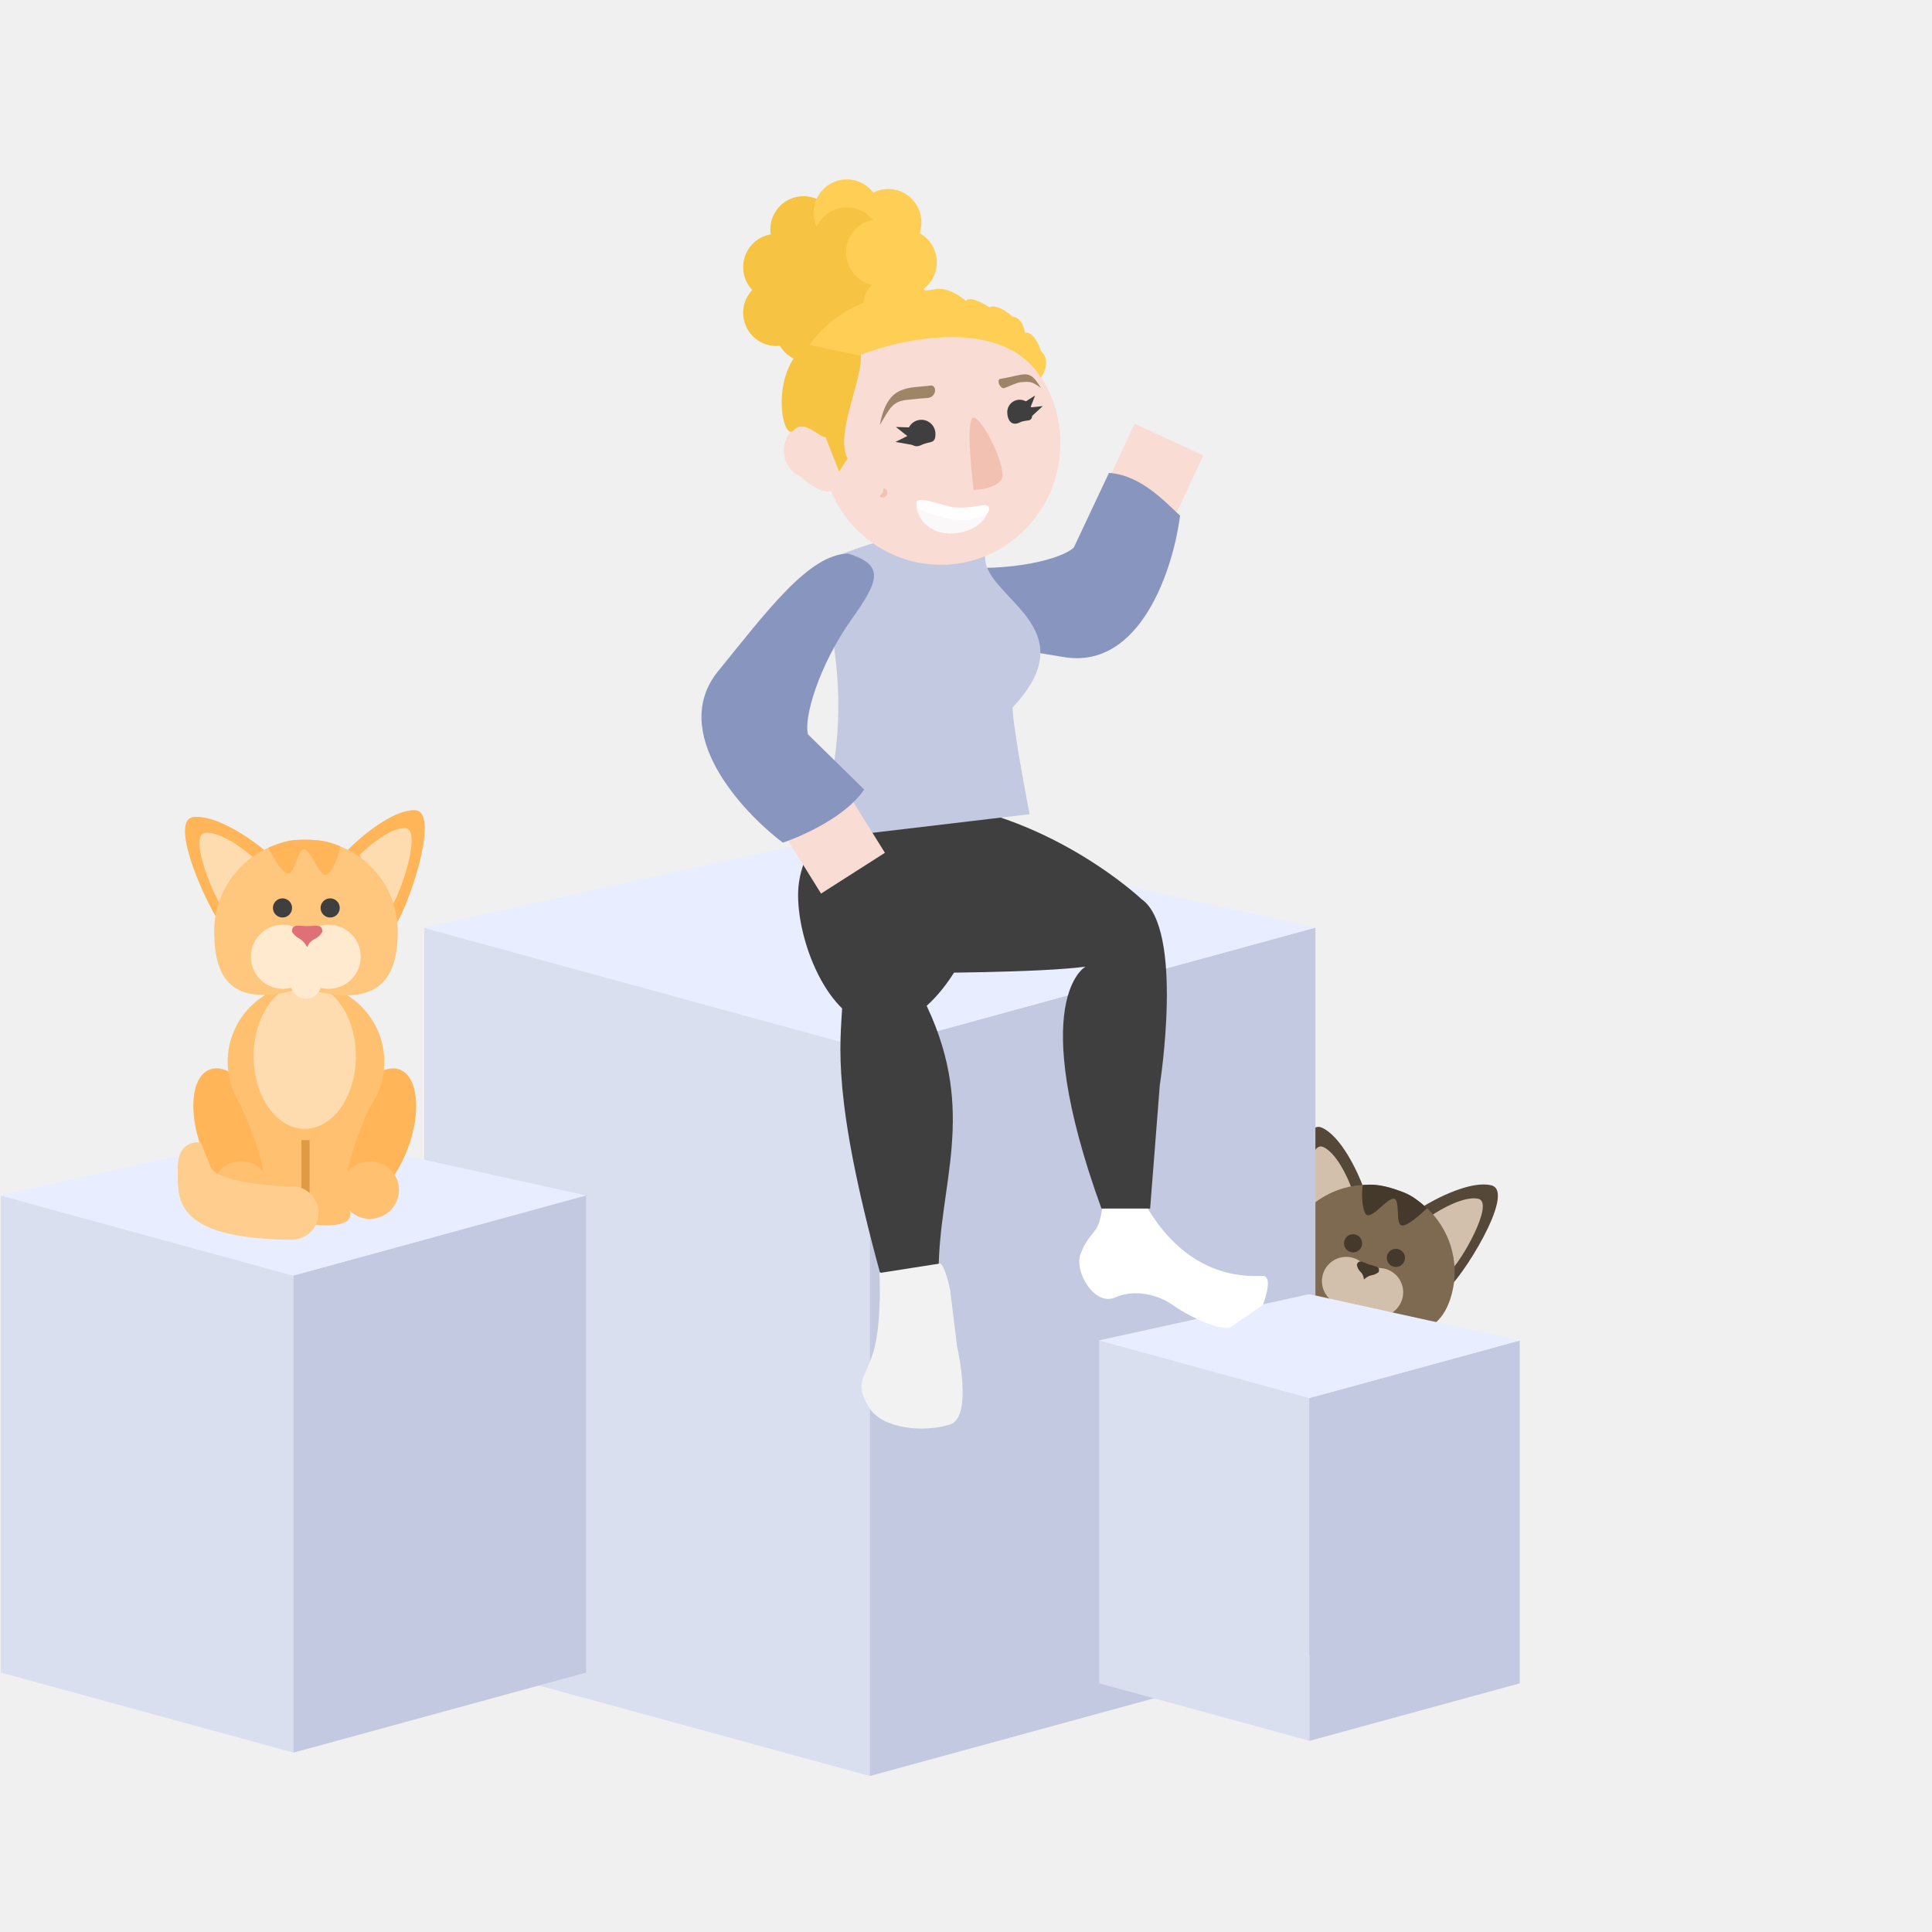
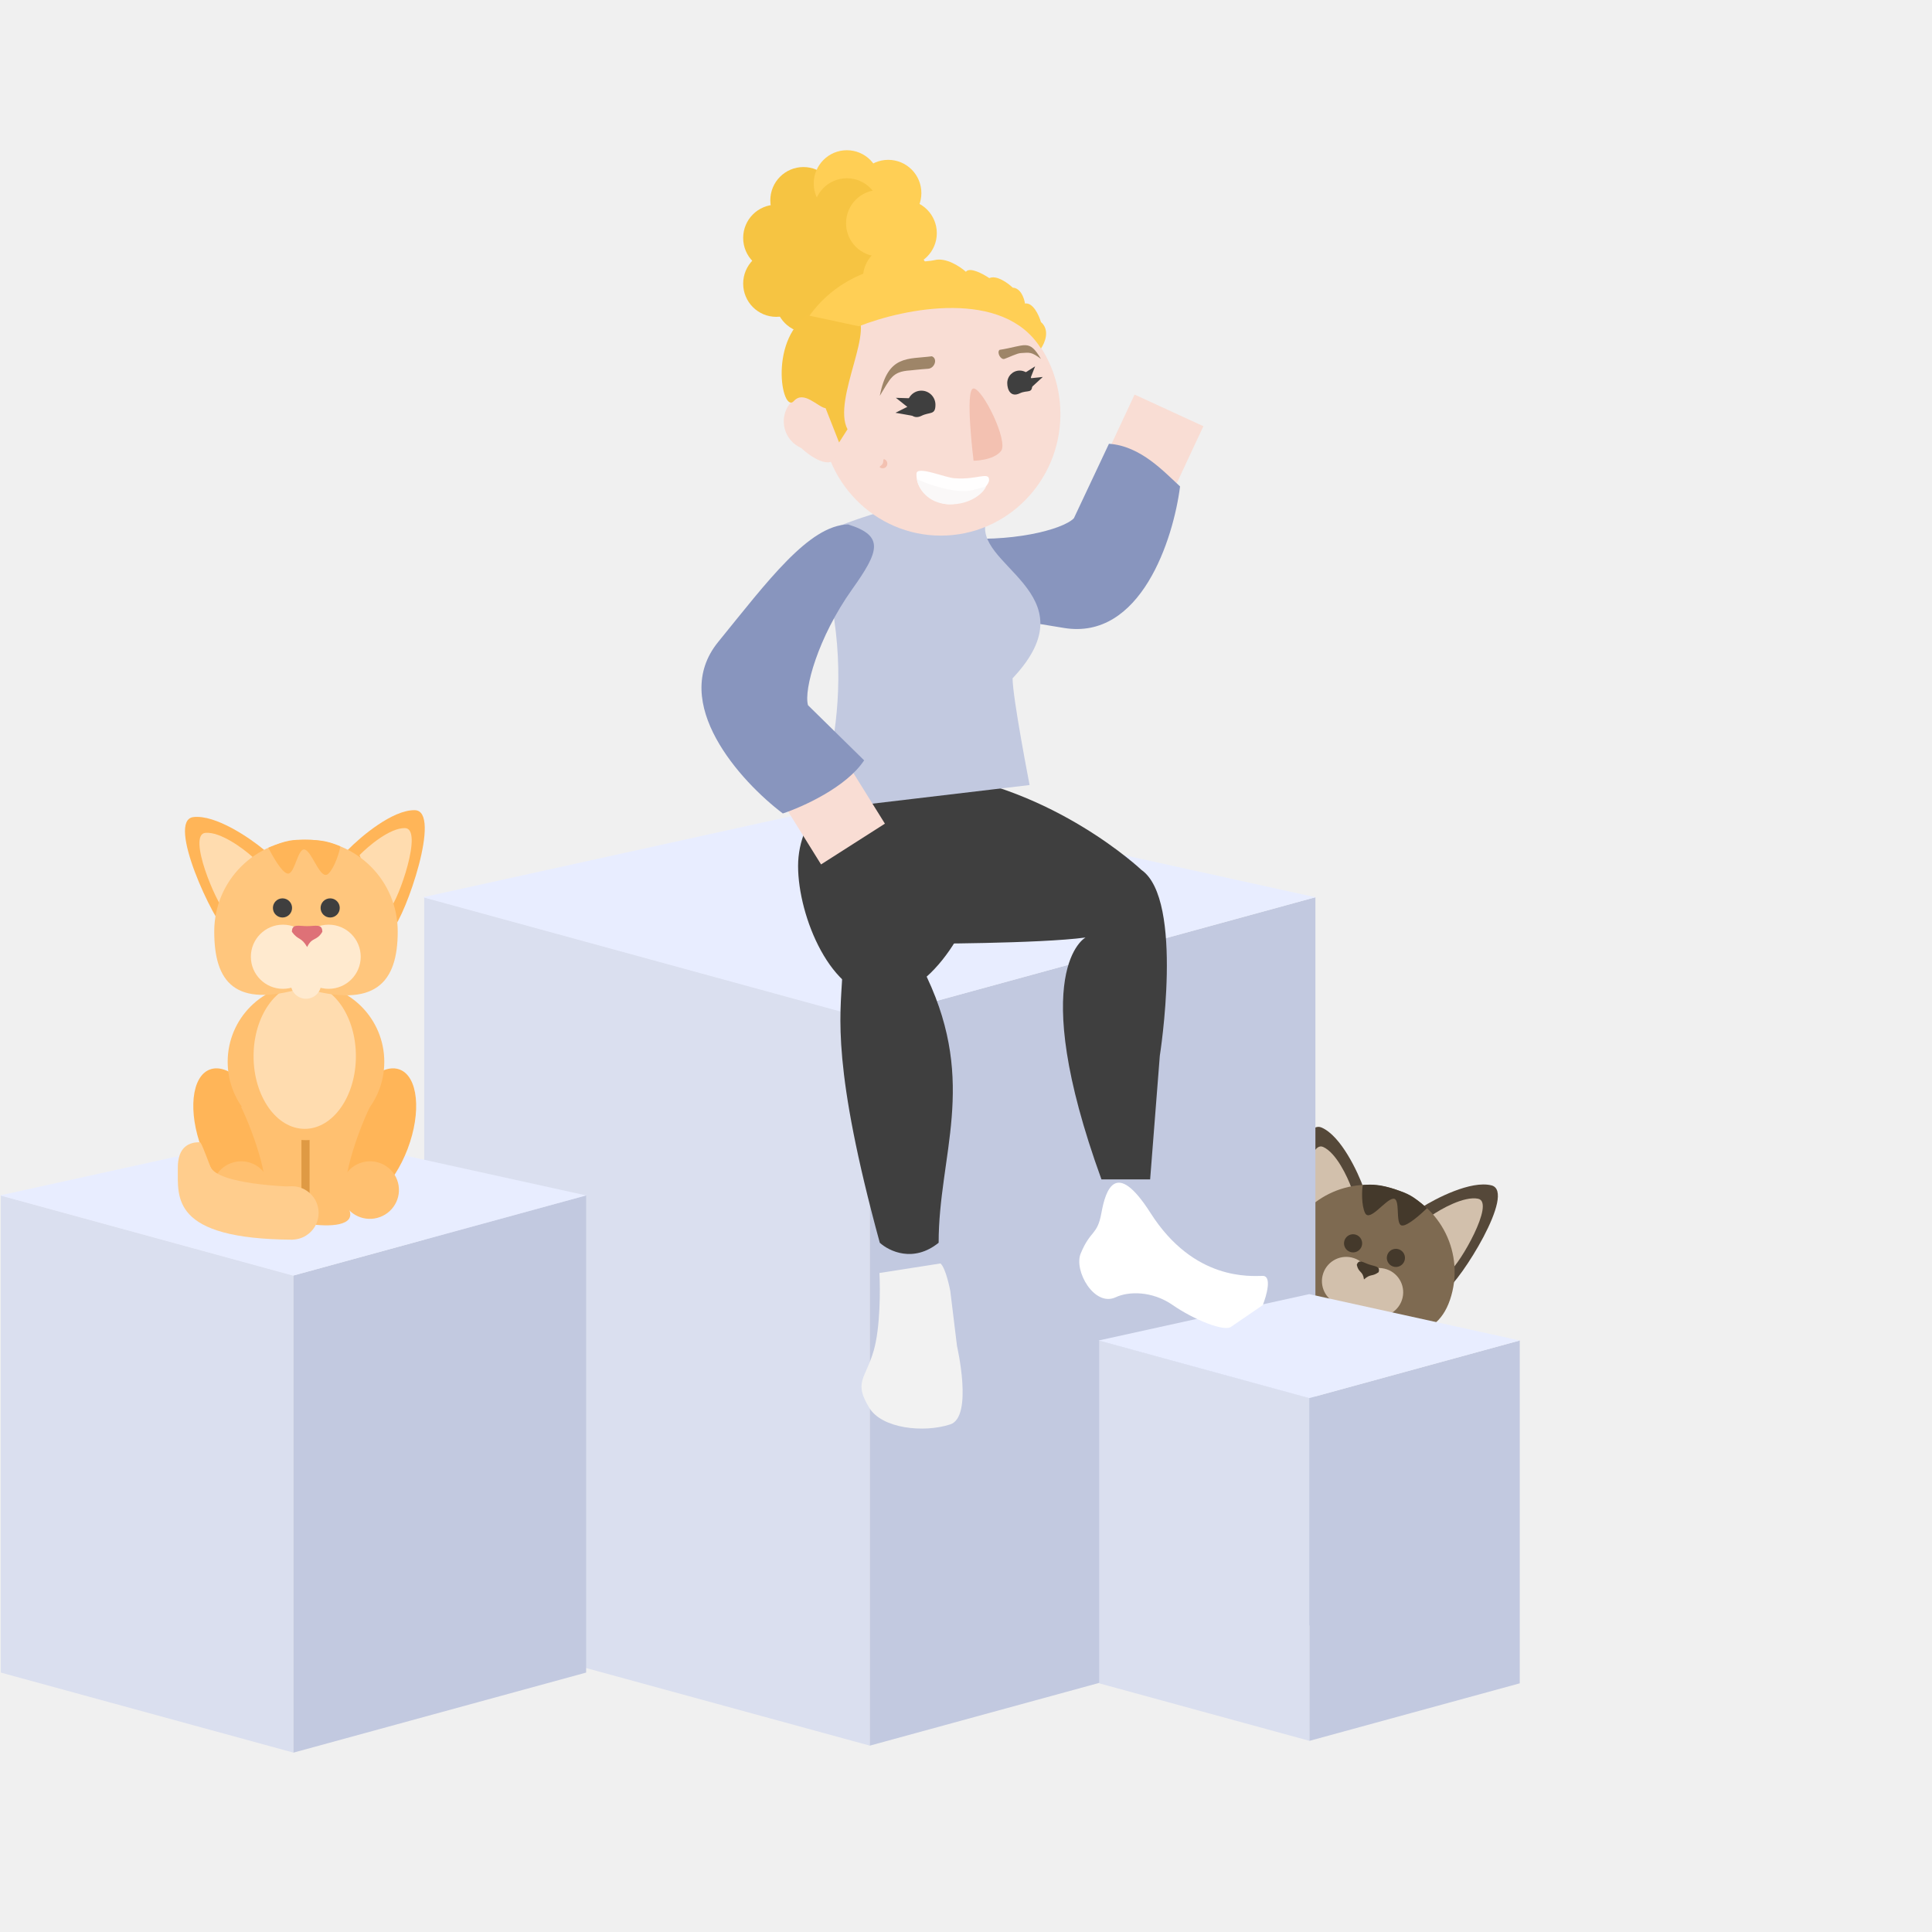
<svg xmlns="http://www.w3.org/2000/svg" width="464" height="464" viewBox="0 0 464 464" fill="none">
  <path d="M317.436 270.814C322.068 272.849 326.101 281.417 327.538 285.446C322.406 290.715 311.859 300.5 310.726 297.484C309.311 293.714 311.646 268.269 317.436 270.814Z" fill="#554839" />
  <path d="M317.765 275.454C320.896 276.83 323.621 282.62 324.593 285.343C321.124 288.905 313.995 295.518 313.23 293.48C312.273 290.932 313.851 273.734 317.765 275.454Z" fill="#D2C0AC" />
  <path d="M358.178 284.68C353.267 283.464 344.843 287.787 341.244 290.101C342.092 297.408 344.472 311.597 347.21 309.899C350.633 307.777 364.318 286.2 358.178 284.68Z" fill="#554839" />
  <path d="M354.995 287.896C351.647 287.203 346.07 290.342 343.7 291.999C344.462 296.911 346.439 306.432 348.244 305.215C350.501 303.692 359.182 288.763 354.995 287.896Z" fill="#D2C0AC" />
  <path d="M308.675 298.721C304.958 309.646 314.9 314.998 324.899 317.826C333.766 320.842 344.52 323.104 348.237 312.18C351.953 301.255 346.11 289.386 335.185 285.669C324.26 281.953 312.391 287.796 308.675 298.721Z" fill="#7E6A51" />
  <circle r="2.181" transform="matrix(-0.946719 -0.322062 -0.322062 0.946719 335.245 302.102)" fill="#44392B" />
  <circle r="2.181" transform="matrix(-0.946719 -0.322062 -0.322062 0.946719 324.964 298.604)" fill="#44392B" />
  <circle r="3.465" transform="matrix(-0.946719 -0.322062 -0.322062 0.946719 325.364 314.541)" fill="#D2C0AC" />
  <circle r="5.828" transform="matrix(-0.946719 -0.322062 -0.322062 0.946719 331.17 310.36)" fill="#D2C0AC" />
  <circle r="5.828" transform="matrix(-0.946719 -0.322062 -0.322062 0.946719 323.31 307.686)" fill="#D2C0AC" />
  <path d="M325.853 303.766C326.29 305.771 327.312 305.178 327.58 307.273C329.216 305.826 329.465 306.699 331.087 305.547C331.579 304.101 330.247 304.173 328.801 303.682C327.356 303.19 326.345 302.321 325.853 303.766Z" fill="#44392B" />
  <path d="M336.654 294.317C337.986 294.562 341.327 291.513 342.721 290.166C339.191 287.039 338.135 286.68 335.312 285.72C331.441 284.403 329.575 284.428 327.302 284.587C327.05 285.785 326.955 289.519 327.841 291.319C328.948 293.569 332.673 288.124 334.575 287.887C336.477 287.649 334.989 294.011 336.654 294.317Z" fill="#44392B" />
-   <path d="M101.883 397.267L208.9 426.538V252.054L101.883 222.783V397.267Z" fill="#DADFEF" />
-   <path d="M315.916 397.267L208.899 426.538V252.054L315.916 222.783V397.267Z" fill="#C2C9E0" />
-   <path d="M208.751 199.196L315.916 222.783L208.751 252.115L101.585 222.783L208.751 199.196Z" fill="#E8EDFF" />
+   <path d="M101.883 389.972L208.9 419.243V244.758L101.883 215.487V389.972Z" fill="#DADFEF" />
+   <path d="M315.916 389.972L208.899 419.243V244.758L315.916 215.487V389.972Z" fill="#C2C9E0" />
+   <path d="M208.751 191.9L315.916 215.487L208.751 244.82L101.585 215.487L208.751 191.9Z" fill="#E8EDFF" />
  <path d="M263.989 404.278L314.491 418.091V335.752L263.989 321.939V404.278Z" fill="#DADFEF" />
  <path d="M364.992 404.278L314.491 418.091V335.752L364.992 321.939V404.278Z" fill="#C2C9E0" />
  <path d="M314.42 310.808L364.992 321.939L314.42 335.781L263.849 321.939L314.42 310.808Z" fill="#E8EDFF" />
  <path d="M0.196 401.696L70.484 420.921V306.322L0.196 287.098V401.696Z" fill="#DADFEF" />
  <path d="M140.77 401.696L70.482 420.921V306.322L140.77 287.098V401.696Z" fill="#C2C9E0" />
  <path d="M70.385 271.606L140.77 287.097L70.385 306.363L0 287.097L70.385 271.606Z" fill="#E8EDFF" />
  <path d="M259.545 301.052C261.915 295.307 263.523 296.796 264.521 291.311C265.52 285.826 267.92 278.146 276.31 291.311C286.797 307.767 300.495 306.426 303.277 306.426C305.503 306.426 304.205 311.102 303.277 313.44L295.786 318.565C294.255 320.039 286.626 316.893 281.661 313.44C276.696 309.987 271.031 310.113 267.964 311.551C262.822 313.963 257.841 305.18 259.545 301.052Z" fill="white" />
  <ellipse cx="56.451" cy="272.881" rx="8.537" ry="17.127" transform="rotate(-20.7529 56.4506 272.881)" fill="#FFB558" />
  <rect x="68.967" y="272.881" width="8.175" height="16.566" fill="#DF9A44" />
  <ellipse rx="8.537" ry="17.127" transform="matrix(-0.935117 -0.354338 -0.354338 0.935117 89.9224 272.881)" fill="#FFB558" />
  <path d="M63.135 289.983C65.707 285.251 60.811 271.859 57.896 265.815L72.394 265.936V293.97C68.236 294.613 60.563 294.716 63.135 289.983Z" fill="#FFC070" />
  <path d="M83.613 289.983C81.041 285.251 85.937 271.859 88.852 265.815L74.354 265.936V293.97C78.512 294.613 86.185 294.716 83.613 289.983Z" fill="#FFC070" />
  <circle cx="73.486" cy="255.016" r="18.807" fill="#FFC070" />
  <ellipse cx="73.186" cy="253.661" rx="12.288" ry="17.452" fill="#FFDCAF" />
  <ellipse rx="6.965" ry="6.909" transform="matrix(-0.966092 0.258198 0.258198 0.966092 57.8958 285.816)" fill="#FFC070" />
  <ellipse rx="6.965" ry="6.909" transform="matrix(-0.966092 0.258198 0.258198 0.966092 88.8518 285.816)" fill="#FFC070" />
  <path d="M99.6 194.574C94.265 194.491 86.637 200.934 83.489 204.166C86.095 211.472 91.91 225.484 94.32 223.09C97.333 220.097 106.269 194.678 99.6 194.574Z" fill="#FFB558" />
  <path d="M97.247 198.878C93.641 198.822 88.485 203.177 86.357 205.361C88.119 210.299 92.049 219.77 93.678 218.152C95.714 216.129 101.754 198.948 97.247 198.878Z" fill="#FFDCAF" />
  <path d="M46.445 196.235C51.744 195.606 59.992 201.234 63.453 204.127C61.608 211.661 57.258 226.195 54.616 224.06C51.313 221.391 39.822 197.02 46.445 196.235Z" fill="#FFB558" />
  <path d="M49.354 200.017C52.949 199.731 58.373 203.747 60.636 205.791C59.193 210.831 55.877 220.534 54.148 219.023C51.986 217.135 44.86 200.375 49.354 200.017Z" fill="#FFDCAF" />
  <path d="M95.52 223.703C95.52 235.872 90.261 242.42 72.834 237.265C56.389 242.174 51.453 235.872 51.453 223.703C51.453 211.534 61.318 201.669 73.487 201.669C85.655 201.669 95.52 211.534 95.52 223.703Z" fill="#FFC67D" />
  <circle cx="67.845" cy="218.054" r="2.3" fill="#3F3F3F" />
  <circle cx="79.296" cy="218.054" r="2.3" fill="#3F3F3F" />
  <circle cx="73.487" cy="236.209" r="3.654" fill="#FFEACF" />
  <circle cx="67.953" cy="229.778" r="7.704" fill="#FFEACF" />
  <circle cx="78.928" cy="229.778" r="7.704" fill="#FFEACF" />
  <path d="M77.415 223.789C76.014 226.112 74.988 224.935 73.761 227.443C72.33 224.935 71.646 225.922 70.106 223.789C70.106 221.771 71.743 222.428 73.761 222.428C75.779 222.428 77.415 221.771 77.415 223.789Z" fill="#DE7177" />
  <path d="M69.083 209.803C67.67 209.596 65.371 205.417 64.436 203.599C69.022 201.676 70.198 201.676 73.342 201.676C77.654 201.676 79.509 202.335 81.724 203.266C81.569 204.547 80.396 208.308 78.9 209.803C77.03 211.673 75.16 204.973 73.342 204.09C71.524 203.207 70.849 210.063 69.083 209.803Z" fill="#FFB558" />
  <path d="M50.524 280.173C48.854 275.848 48.28 274.316 47.978 274.316C45.698 274.316 42.643 275.165 42.704 280.599C42.779 287.392 40.831 297.58 70.295 297.732L69.763 284.98C69.763 284.98 52.194 284.498 50.524 280.173Z" fill="#FFCD8D" />
  <path d="M76.519 291.307C76.519 294.848 73.648 297.719 70.107 297.719C66.566 297.719 63.695 294.848 63.695 291.307C63.695 287.766 66.566 284.895 70.107 284.895C73.648 284.895 76.519 287.766 76.519 291.307Z" fill="#FFCD8D" />
-   <path d="M223.98 192.555C193.878 188.796 201.727 218.47 203.552 229.83L220.52 233.657C220.52 233.657 249.615 233.657 260.705 232.156C260.705 232.156 246.262 239.888 264.533 290.254L276.223 290.254L278.547 260.551C278.547 260.551 284.488 223.1 274.116 215.908C274.116 215.908 253.31 196.217 223.98 192.555Z" fill="#3F3F3F" />
-   <path d="M211.295 305.465C199.796 263.404 201.79 250.962 202.275 241.749C205.282 238.743 217.708 231.255 222.642 241.749C234.705 267.411 225.43 284.471 225.43 305.465C219.379 310.353 213.525 307.502 211.295 305.465Z" fill="#3F3F3F" />
-   <path d="M235.329 215.004C235.329 227.06 223.714 246.489 211.658 246.489C199.602 246.489 191.672 227.06 191.672 215.004C191.672 202.949 201.445 193.176 213.501 193.176C225.556 193.176 235.329 183.246 235.329 215.004Z" fill="#3F3F3F" />
-   <path d="M194.398 64.146C194.398 68.556 190.835 72.131 186.441 72.131C182.047 72.131 178.485 68.556 178.485 64.146C178.485 59.737 182.047 56.162 186.441 56.162C190.835 56.162 194.398 59.737 194.398 64.146Z" fill="#F6C442" />
-   <path d="M200.915 55.104C200.915 59.513 197.353 63.088 192.959 63.088C188.565 63.088 185.003 59.513 185.003 55.104C185.003 50.694 188.565 47.119 192.959 47.119C197.353 47.119 200.915 50.694 200.915 55.104Z" fill="#F6C442" />
-   <path d="M194.398 75.113C194.398 79.523 190.835 83.097 186.441 83.097C182.047 83.097 178.485 79.523 178.485 75.113C178.485 70.703 182.047 67.129 186.441 67.129C190.835 67.129 194.398 70.703 194.398 75.113Z" fill="#F6C442" />
-   <path d="M204.175 69.341C204.175 73.751 200.613 77.326 196.219 77.326C191.825 77.326 188.263 73.751 188.263 69.341C188.263 64.931 191.825 61.357 196.219 61.357C200.613 61.357 204.175 64.931 204.175 69.341Z" fill="#F6C442" />
-   <path d="M202.094 78.961C202.094 83.371 198.532 86.945 194.138 86.945C189.744 86.945 186.182 83.371 186.182 78.961C186.182 74.551 189.744 70.976 194.138 70.976C198.532 70.976 202.094 74.551 202.094 78.961Z" fill="#F6C442" />
-   <path d="M211.342 51.063C211.342 55.473 207.78 59.048 203.386 59.048C198.992 59.048 195.43 55.473 195.43 51.063C195.43 46.654 198.992 43.079 203.386 43.079C207.78 43.079 211.342 46.654 211.342 51.063Z" fill="#FFCF55" />
-   <path d="M221.283 53.372C221.283 57.782 217.721 61.357 213.327 61.357C208.933 61.357 205.371 57.782 205.371 53.372C205.371 48.962 208.933 45.388 213.327 45.388C217.721 45.388 221.283 48.962 221.283 53.372Z" fill="#FFCF55" />
-   <path d="M224.991 62.992C224.991 67.402 221.429 70.976 217.035 70.976C212.641 70.976 209.079 67.402 209.079 62.992C209.079 58.582 212.641 55.007 217.035 55.007C221.429 55.007 224.991 58.582 224.991 62.992Z" fill="#FFCF55" />
-   <path d="M215.206 69.341C215.206 73.751 211.644 77.326 207.25 77.326C202.856 77.326 199.294 73.751 199.294 69.341C199.294 64.931 202.856 61.357 207.25 61.357C211.644 61.357 215.206 64.931 215.206 69.341Z" fill="#F6C442" />
-   <path d="M211.342 80.379C211.342 84.789 207.78 88.364 203.386 88.364C198.992 88.364 195.43 84.789 195.43 80.379C195.43 75.97 198.992 72.395 203.386 72.395C207.78 72.395 211.342 75.97 211.342 80.379Z" fill="#F6C442" />
-   <path d="M211.342 57.797C211.342 62.207 207.78 65.782 203.386 65.782C198.992 65.782 195.43 62.207 195.43 57.797C195.43 53.388 198.992 49.813 203.386 49.813C207.78 49.813 211.342 53.388 211.342 57.797Z" fill="#F6C442" />
-   <path d="M223.161 73.766C223.161 78.176 219.599 81.751 215.205 81.751C210.811 81.751 207.249 78.176 207.249 73.766C207.249 69.357 210.811 65.782 215.205 65.782C219.599 65.782 223.161 69.357 223.161 73.766Z" fill="#FFCF55" />
-   <path d="M219.106 60.612C219.106 65.022 215.543 68.597 211.149 68.597C206.755 68.597 203.193 65.022 203.193 60.612C203.193 56.203 206.755 52.628 211.149 52.628C215.543 52.628 219.106 56.203 219.106 60.612Z" fill="#FFCF55" />
-   <path d="M289.015 109.361L282.643 123.002L266.12 115.403L272.492 101.761L289.015 109.361Z" fill="#F9DDD4" />
-   <path d="M255.462 157.802C236.931 154.702 220.41 152.728 215.561 144.633C213.545 135.544 217.533 134.939 228.617 136.056C242.594 137.465 255.244 134.226 257.91 131.463L266.33 113.581C274.017 114.085 279.702 120.474 283.409 123.824C281.814 136.442 273.992 160.902 255.462 157.802Z" fill="#8895BE" />
-   <path d="M195.367 201.69C195.367 201.69 208.807 172.694 195.365 136.19C206.39 129.956 241.165 120.589 236.986 131.69C232.807 142.791 262.703 149.21 243.186 169.908C243.186 174.539 247.274 195.54 247.274 195.54L195.367 201.69Z" fill="#C2C9E0" />
-   <path d="M197.245 106.446C197.245 122.567 210.1 135.637 225.958 135.637C241.816 135.637 254.672 122.567 254.672 106.446C254.672 90.324 241.816 77.254 225.958 77.254C210.1 77.254 197.245 90.324 197.245 106.446Z" fill="#F9DDD4" />
-   <path d="M197.188 214.605L189.24 201.83L204.575 192.04L212.524 204.815L197.188 214.605Z" fill="#F9DDD4" />
-   <path d="M172.487 161.168C184.366 146.567 194.274 133.157 203.683 132.95C212.546 135.703 211.09 139.477 204.622 148.577C196.466 160.051 192.989 172.675 194.056 176.368L207.535 189.609C203.284 196.055 192.746 200.799 188.008 202.365C177.885 194.716 160.608 175.769 172.487 161.168Z" fill="#8895BE" />
-   <path d="M215.16 102.543L219.463 102.68L218.537 105.22L215.16 102.543Z" fill="#3F3F3F" />
-   <path d="M248.598 94.987L245.143 97.163L247.11 98.798L248.598 94.987Z" fill="#3F3F3F" />
-   <path d="M215.057 106.135L218.91 104.211L219.296 106.887L215.057 106.135Z" fill="#3F3F3F" />
-   <path d="M250.442 97.531L246.385 97.957L247.432 100.295L250.442 97.531Z" fill="#3F3F3F" />
-   <path d="M237.544 122.269C237.544 124.364 230.795 129.528 225.796 127.721C219.8 125.554 220.108 121.332 220.108 120.779C220.108 118.684 227.287 121.862 229.375 121.862C234.648 122.269 237.544 120.174 237.544 122.269Z" fill="#FFFEFE" />
-   <path d="M233.609 124.708C229.683 125.67 223.163 123.45 220.223 122.083C220.446 124.134 222.686 127.931 227.894 128.112C233.103 128.293 236.32 125.28 236.799 123.857L233.609 124.708Z" fill="#FAF8F8" />
-   <path d="M233.82 100.295C235.997 100.294 242.273 113.023 240.4 115.338C238.526 117.652 233.82 117.652 233.82 117.652C233.82 117.652 231.643 100.296 233.82 100.295Z" fill="#F3C1B1" />
-   <path d="M202.019 107.731C202.307 111.546 199.458 114.861 195.656 115.134C191.854 115.408 188.539 112.536 188.251 108.72C187.964 104.905 190.813 101.59 194.614 101.317C198.416 101.043 201.732 103.915 202.019 107.731Z" fill="#F9DDD4" />
-   <path d="M201.506 107.768C202.226 110.388 201.958 117.264 199.349 117.975C196.74 118.686 190.887 114.058 190.167 111.438C189.447 108.819 194.133 109.199 196.741 108.488C199.35 107.776 200.786 105.148 201.506 107.768Z" fill="#F9DDD4" />
-   <path d="M203.544 110.098C199.693 102.854 211.07 84.558 204.867 82.244L195.109 81.913C184.358 87.699 187.688 106.614 190.665 103.308C193.047 100.663 196.411 104.766 198.286 105.041L201.52 113.264L203.544 110.098Z" fill="#F7C442" />
-   <path d="M222.892 95.565C221.23 95.67 218.665 95.957 218.513 95.967C214.203 96.251 213.848 97.948 211.303 102.057C213.183 92.127 218.071 93.328 223.795 92.566C225.275 93.132 224.476 95.464 222.892 95.565Z" fill="#9E8568" />
-   <path d="M241.245 93.19C242.198 92.879 244.201 91.851 245.165 91.795C247.298 91.671 247.669 91.457 250.001 93.19C247.098 88.297 246.318 90.045 240.052 91.026C239.349 91.672 240.337 93.486 241.245 93.19Z" fill="#9E8568" />
-   <path d="M249.998 90.694C241 76.159 217.107 81.08 206.285 85.358L194.398 82.817C204.496 68.841 220.984 70.365 224.435 69.476C227.195 68.764 230.612 71.043 231.976 72.271C232.896 71.051 236.108 72.779 237.599 73.796C239.338 72.983 242.073 74.981 243.223 76.083C245.166 76.184 245.992 78.666 246.163 79.894C248.106 79.589 249.529 82.732 249.998 84.341C252.247 86.272 250.935 89.381 249.998 90.694Z" fill="#FFCF55" />
-   <path d="M212.983 118.865C212.698 119.417 212.02 119.632 211.469 119.346C210.919 119.059 211.702 118.898 211.988 118.346C212.274 117.794 211.954 117.058 212.504 117.345C213.055 117.632 213.269 118.312 212.983 118.865Z" fill="#F3C1B1" />
-   <path d="M224.662 104.211C224.662 106.759 223.325 105.86 221.285 106.875C219.246 107.89 217.908 106.082 217.908 104.211C217.908 102.339 219.42 100.822 221.285 100.822C223.15 100.822 224.662 102.339 224.662 104.211Z" fill="#3F3F3F" />
-   <path d="M247.88 98.996C248.07 101.772 246.856 100.524 244.893 101.468C242.774 102.486 241.906 100.652 241.906 98.996C241.906 97.341 243.243 95.999 244.893 95.999C246.543 95.999 247.88 97.341 247.88 98.996Z" fill="#3F3F3F" />
+   <path d="M223.98 185.555C193.878 181.796 201.727 211.47 203.552 222.83L220.52 226.657C220.52 226.657 249.615 226.657 260.705 225.156C260.705 225.156 246.262 232.888 264.533 283.254L276.223 283.254L278.547 253.551C278.547 253.551 284.488 216.1 274.116 208.908C274.116 208.908 253.31 189.217 223.98 185.555Z" fill="#3F3F3F" />
+   <path d="M211.295 298.465C199.796 256.404 201.79 243.962 202.275 234.749C205.282 231.743 217.708 224.255 222.642 234.749C234.705 260.411 225.43 277.471 225.43 298.465C219.379 303.353 213.525 300.502 211.295 298.465Z" fill="#3F3F3F" />
+   <path d="M235.329 208.004C235.329 220.06 223.714 239.489 211.658 239.489C199.602 239.489 191.672 220.06 191.672 208.004C191.672 195.949 201.445 186.176 213.501 186.176C225.556 186.176 235.329 176.246 235.329 208.004Z" fill="#3F3F3F" />
+   <path d="M194.398 57.146C194.398 61.556 190.835 65.131 186.441 65.131C182.047 65.131 178.485 61.556 178.485 57.146C178.485 52.737 182.047 49.162 186.441 49.162C190.835 49.162 194.398 52.737 194.398 57.146Z" fill="#F6C442" />
+   <path d="M200.915 48.104C200.915 52.513 197.353 56.088 192.959 56.088C188.565 56.088 185.003 52.513 185.003 48.104C185.003 43.694 188.565 40.119 192.959 40.119C197.353 40.119 200.915 43.694 200.915 48.104Z" fill="#F6C442" />
+   <path d="M194.398 68.113C194.398 72.523 190.835 76.097 186.441 76.097C182.047 76.097 178.485 72.523 178.485 68.113C178.485 63.703 182.047 60.129 186.441 60.129C190.835 60.129 194.398 63.703 194.398 68.113Z" fill="#F6C442" />
+   <path d="M204.175 62.341C204.175 66.751 200.613 70.326 196.219 70.326C191.825 70.326 188.263 66.751 188.263 62.341C188.263 57.931 191.825 54.357 196.219 54.357C200.613 54.357 204.175 57.931 204.175 62.341Z" fill="#F6C442" />
+   <path d="M202.094 71.961C202.094 76.371 198.532 79.945 194.138 79.945C189.744 79.945 186.182 76.371 186.182 71.961C186.182 67.551 189.744 63.976 194.138 63.976C198.532 63.976 202.094 67.551 202.094 71.961Z" fill="#F6C442" />
+   <path d="M211.342 44.063C211.342 48.473 207.78 52.048 203.386 52.048C198.992 52.048 195.43 48.473 195.43 44.063C195.43 39.654 198.992 36.079 203.386 36.079C207.78 36.079 211.342 39.654 211.342 44.063Z" fill="#FFCF55" />
+   <path d="M221.283 46.372C221.283 50.782 217.721 54.357 213.327 54.357C208.933 54.357 205.371 50.782 205.371 46.372C205.371 41.962 208.933 38.388 213.327 38.388C217.721 38.388 221.283 41.962 221.283 46.372Z" fill="#FFCF55" />
+   <path d="M224.991 55.992C224.991 60.402 221.429 63.976 217.035 63.976C212.641 63.976 209.079 60.402 209.079 55.992C209.079 51.582 212.641 48.007 217.035 48.007C221.429 48.007 224.991 51.582 224.991 55.992Z" fill="#FFCF55" />
+   <path d="M215.206 62.341C215.206 66.751 211.644 70.326 207.25 70.326C202.856 70.326 199.294 66.751 199.294 62.341C199.294 57.931 202.856 54.357 207.25 54.357C211.644 54.357 215.206 57.931 215.206 62.341Z" fill="#F6C442" />
+   <path d="M211.342 73.379C211.342 77.789 207.78 81.364 203.386 81.364C198.992 81.364 195.43 77.789 195.43 73.379C195.43 68.97 198.992 65.395 203.386 65.395C207.78 65.395 211.342 68.97 211.342 73.379Z" fill="#F6C442" />
+   <path d="M211.342 50.797C211.342 55.207 207.78 58.782 203.386 58.782C198.992 58.782 195.43 55.207 195.43 50.797C195.43 46.388 198.992 42.813 203.386 42.813C207.78 42.813 211.342 46.388 211.342 50.797Z" fill="#F6C442" />
+   <path d="M223.161 66.766C223.161 71.176 219.599 74.751 215.205 74.751C210.811 74.751 207.249 71.176 207.249 66.766C207.249 62.357 210.811 58.782 215.205 58.782C219.599 58.782 223.161 62.357 223.161 66.766Z" fill="#FFCF55" />
+   <path d="M219.106 53.612C219.106 58.022 215.543 61.597 211.149 61.597C206.755 61.597 203.193 58.022 203.193 53.612C203.193 49.203 206.755 45.628 211.149 45.628C215.543 45.628 219.106 49.203 219.106 53.612Z" fill="#FFCF55" />
+   <path d="M289.015 102.361L282.643 116.002L266.12 108.403L272.492 94.761L289.015 102.361Z" fill="#F9DDD4" />
+   <path d="M255.462 150.802C236.931 147.702 220.41 145.728 215.561 137.633C213.545 128.544 217.533 127.939 228.617 129.056C242.594 130.465 255.244 127.226 257.91 124.463L266.33 106.581C274.017 107.085 279.702 113.474 283.409 116.824C281.814 129.442 273.992 153.902 255.462 150.802Z" fill="#8895BE" />
+   <path d="M195.367 194.69C195.367 194.69 208.807 165.694 195.365 129.19C206.39 122.956 241.165 113.589 236.986 124.69C232.807 135.791 262.703 142.21 243.186 162.908C243.186 167.539 247.274 188.54 247.274 188.54L195.367 194.69Z" fill="#C2C9E0" />
+   <path d="M197.245 99.445C197.245 115.567 210.1 128.637 225.958 128.637C241.816 128.637 254.672 115.567 254.672 99.445C254.672 83.324 241.816 70.254 225.958 70.254C210.1 70.254 197.245 83.324 197.245 99.445Z" fill="#F9DDD4" />
+   <path d="M197.188 207.605L189.24 194.83L204.575 185.04L212.524 197.815L197.188 207.605Z" fill="#F9DDD4" />
+   <path d="M172.487 154.168C184.366 139.567 194.274 126.157 203.683 125.95C212.546 128.703 211.09 132.477 204.622 141.577C196.466 153.051 192.989 165.675 194.056 169.368L207.535 182.609C203.284 189.055 192.746 193.799 188.008 195.365C177.885 187.716 160.608 168.769 172.487 154.168Z" fill="#8895BE" />
+   <path d="M215.16 95.543L219.463 95.68L218.537 98.22L215.16 95.543Z" fill="#3F3F3F" />
+   <path d="M248.598 87.987L245.143 90.163L247.11 91.798L248.598 87.987Z" fill="#3F3F3F" />
+   <path d="M215.057 99.135L218.91 97.211L219.296 99.888L215.057 99.135Z" fill="#3F3F3F" />
+   <path d="M250.442 90.531L246.385 90.957L247.432 93.295L250.442 90.531Z" fill="#3F3F3F" />
+   <path d="M237.544 115.269C237.544 117.364 230.795 122.528 225.796 120.721C219.8 118.554 220.108 114.332 220.108 113.779C220.108 111.684 227.287 114.862 229.375 114.862C234.648 115.269 237.544 113.174 237.544 115.269Z" fill="#FFFEFE" />
+   <path d="M233.609 117.708C229.683 118.67 223.163 116.45 220.223 115.083C220.446 117.134 222.686 120.931 227.894 121.112C233.103 121.293 236.32 118.28 236.799 116.857L233.609 117.708Z" fill="#FAF8F8" />
+   <path d="M233.82 93.295C235.997 93.294 242.273 106.023 240.4 108.338C238.526 110.652 233.82 110.652 233.82 110.652C233.82 110.652 231.643 93.296 233.82 93.295Z" fill="#F3C1B1" />
+   <path d="M202.019 100.731C202.307 104.546 199.458 107.861 195.656 108.134C191.854 108.408 188.539 105.536 188.251 101.72C187.964 97.905 190.813 94.59 194.614 94.317C198.416 94.043 201.732 96.915 202.019 100.731Z" fill="#F9DDD4" />
+   <path d="M201.506 100.768C202.226 103.388 201.958 110.264 199.349 110.975C196.74 111.686 190.887 107.058 190.167 104.438C189.447 101.819 194.133 102.199 196.741 101.488C199.35 100.776 200.786 98.148 201.506 100.768Z" fill="#F9DDD4" />
+   <path d="M203.544 103.098C199.693 95.854 211.07 77.558 204.867 75.244L195.109 74.913C184.358 80.699 187.688 99.614 190.665 96.308C193.047 93.663 196.411 97.766 198.286 98.041L201.52 106.264L203.544 103.098Z" fill="#F7C442" />
+   <path d="M222.892 88.565C221.23 88.67 218.665 88.957 218.513 88.967C214.203 89.251 213.848 90.948 211.303 95.057C213.183 85.127 218.071 86.328 223.795 85.566C225.275 86.132 224.476 88.464 222.892 88.565Z" fill="#9E8568" />
+   <path d="M241.245 86.19C242.198 85.879 244.201 84.851 245.165 84.795C247.298 84.671 247.669 84.457 250.001 86.19C247.098 81.297 246.318 83.045 240.052 84.026C239.349 84.672 240.337 86.486 241.245 86.19Z" fill="#9E8568" />
+   <path d="M249.998 83.694C241 69.159 217.107 74.08 206.285 78.358L194.398 75.817C204.496 61.84 220.984 63.365 224.435 62.476C227.195 61.764 230.612 64.043 231.976 65.271C232.896 64.051 236.108 65.779 237.599 66.796C239.338 65.983 242.073 67.981 243.223 69.083C245.166 69.184 245.992 71.666 246.163 72.894C248.106 72.589 249.529 75.732 249.998 77.341C252.247 79.272 250.935 82.381 249.998 83.694Z" fill="#FFCF55" />
+   <path d="M212.983 111.865C212.698 112.417 212.02 112.632 211.469 112.346C210.919 112.059 211.702 111.898 211.988 111.346C212.274 110.794 211.954 110.058 212.504 110.345C213.055 110.632 213.269 111.312 212.983 111.865Z" fill="#F3C1B1" />
+   <path d="M224.662 97.211C224.662 99.759 223.325 98.86 221.285 99.875C219.246 100.89 217.908 99.082 217.908 97.211C217.908 95.339 219.42 93.822 221.285 93.822C223.15 93.822 224.662 95.339 224.662 97.211Z" fill="#3F3F3F" />
+   <path d="M247.88 91.996C248.07 94.772 246.856 93.524 244.893 94.468C242.774 95.487 241.906 93.651 241.906 91.996C241.906 90.341 243.243 88.999 244.893 88.999C246.543 88.999 247.88 90.341 247.88 91.996Z" fill="#3F3F3F" />
  <path d="M209.838 324.356C211.426 318.859 211.416 309.647 211.212 305.728L225.871 303.437C227.194 304.557 228.228 310.042 228.228 310.042L229.841 323.287C229.841 323.287 233.773 340.269 228.228 342.088C221.865 344.174 211.823 343.116 208.769 338.108C204.952 331.847 207.853 331.227 209.838 324.356Z" fill="#F2F2F2" />
</svg>
